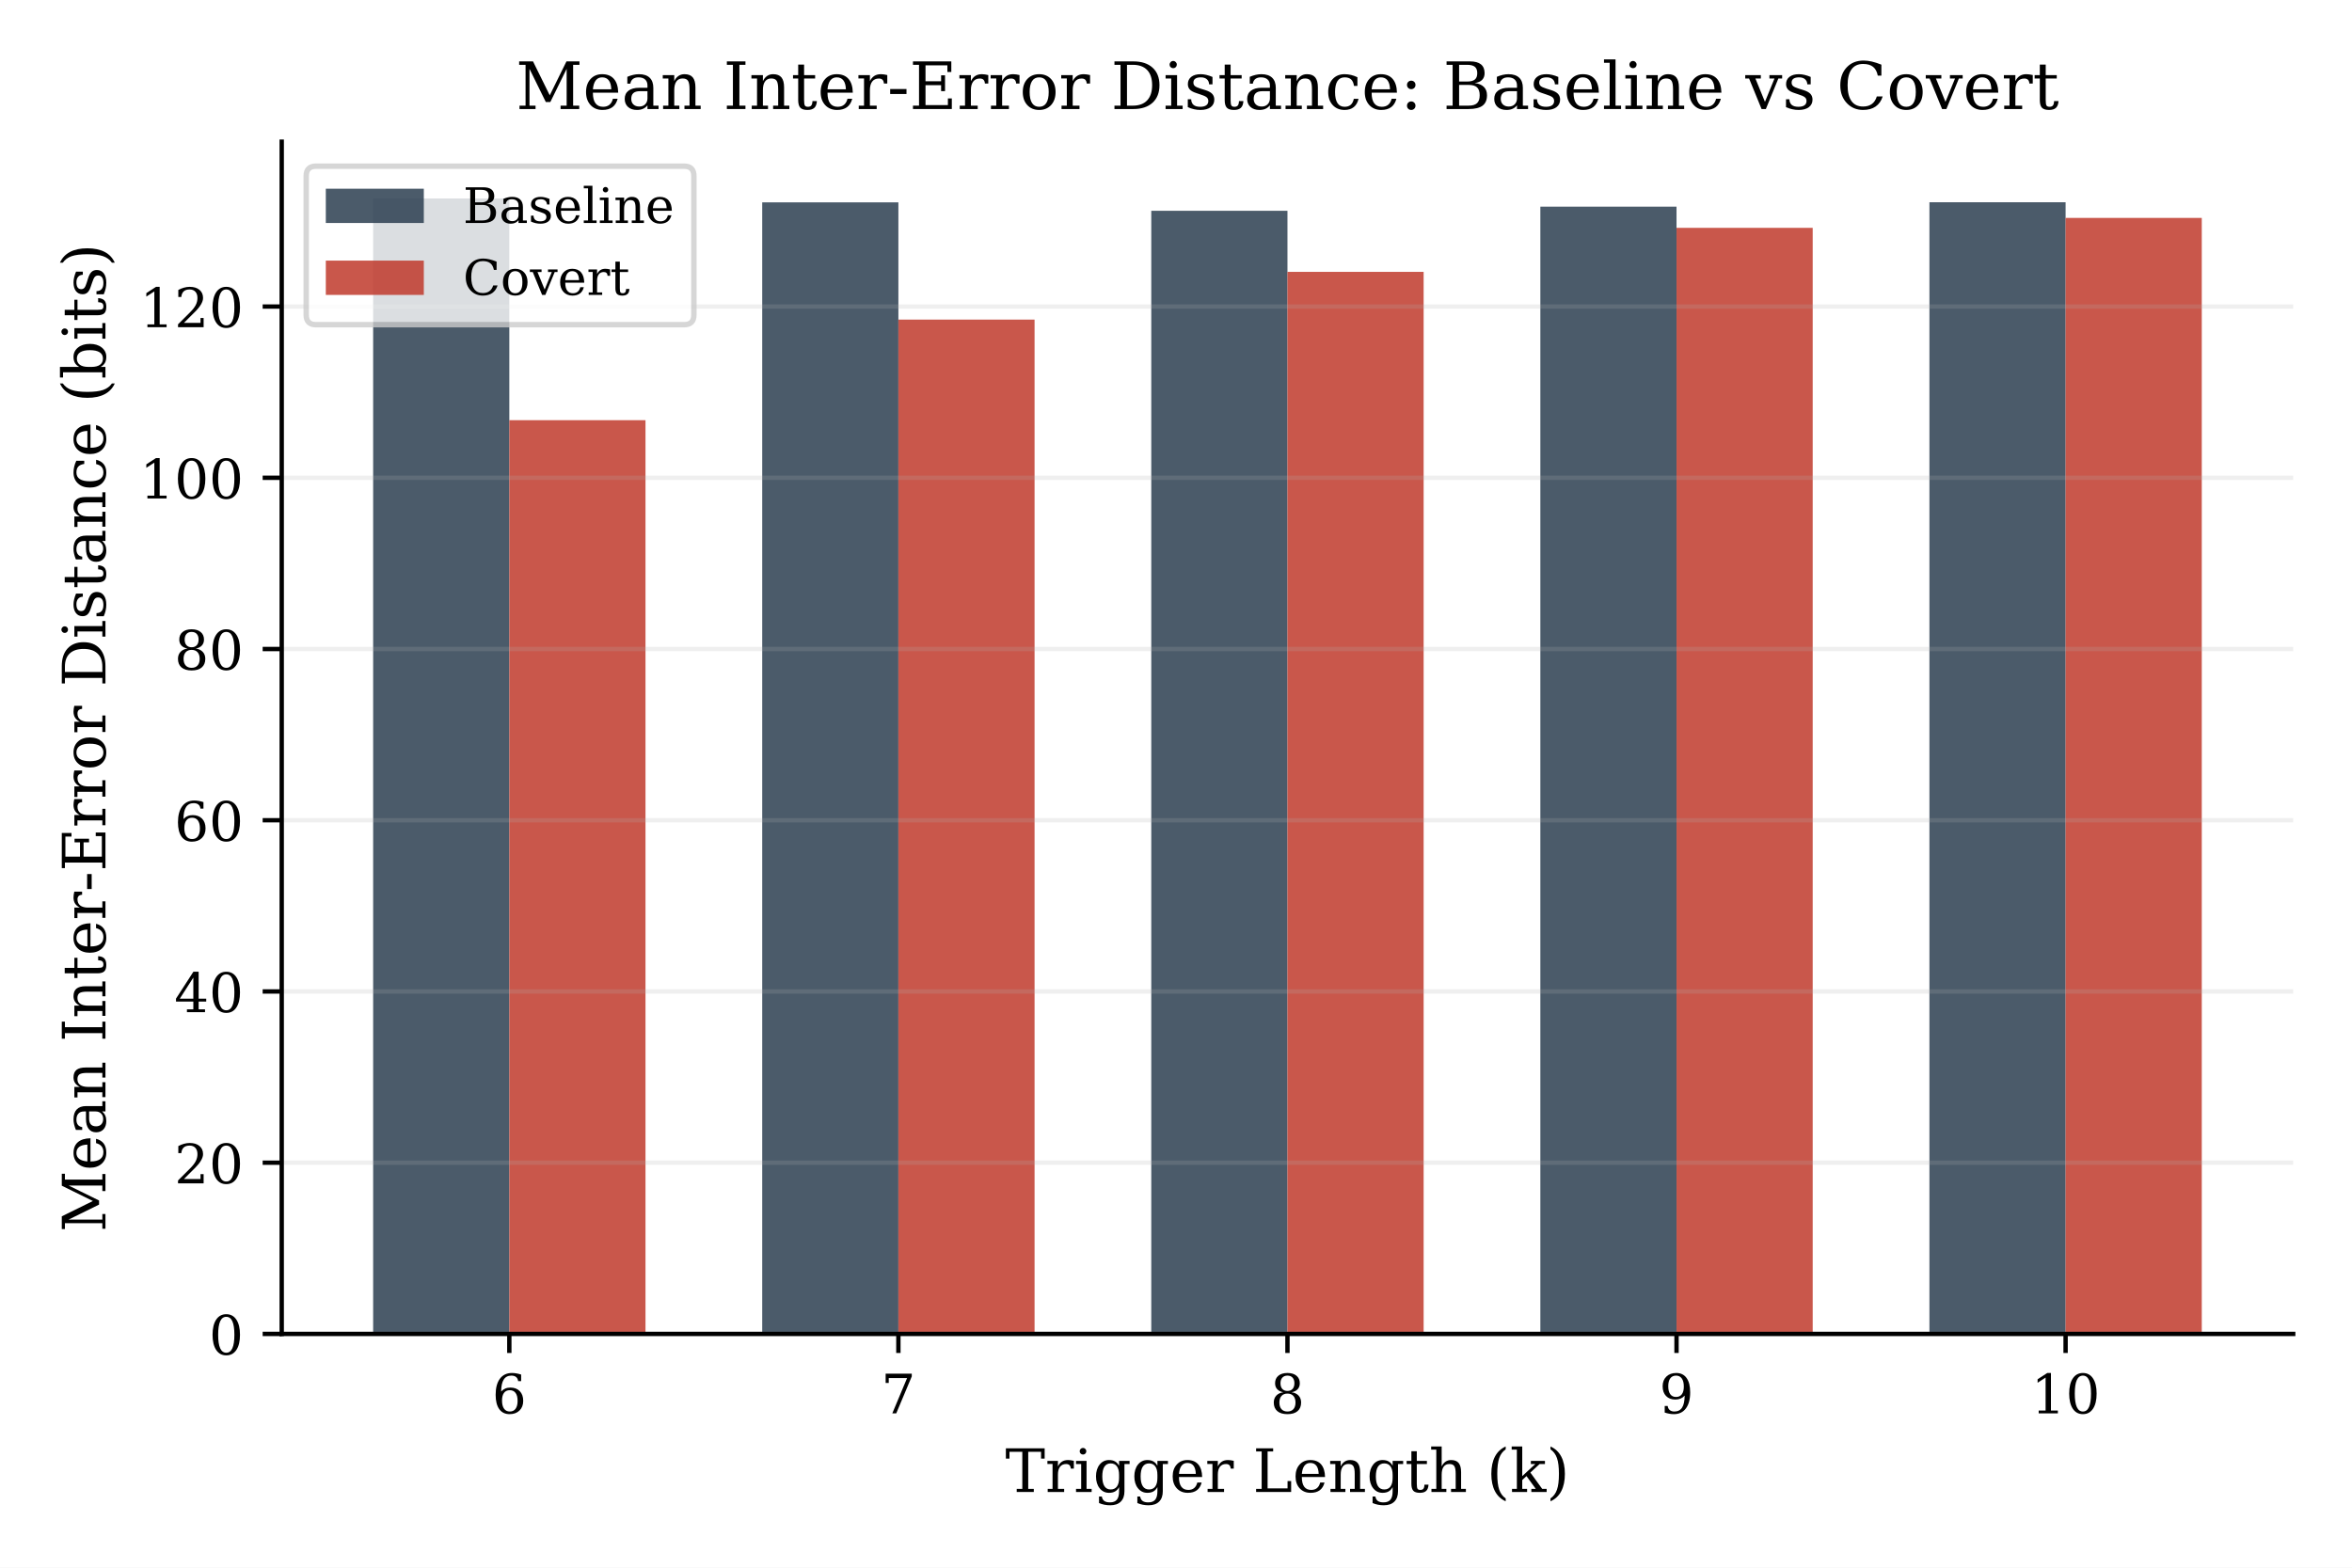
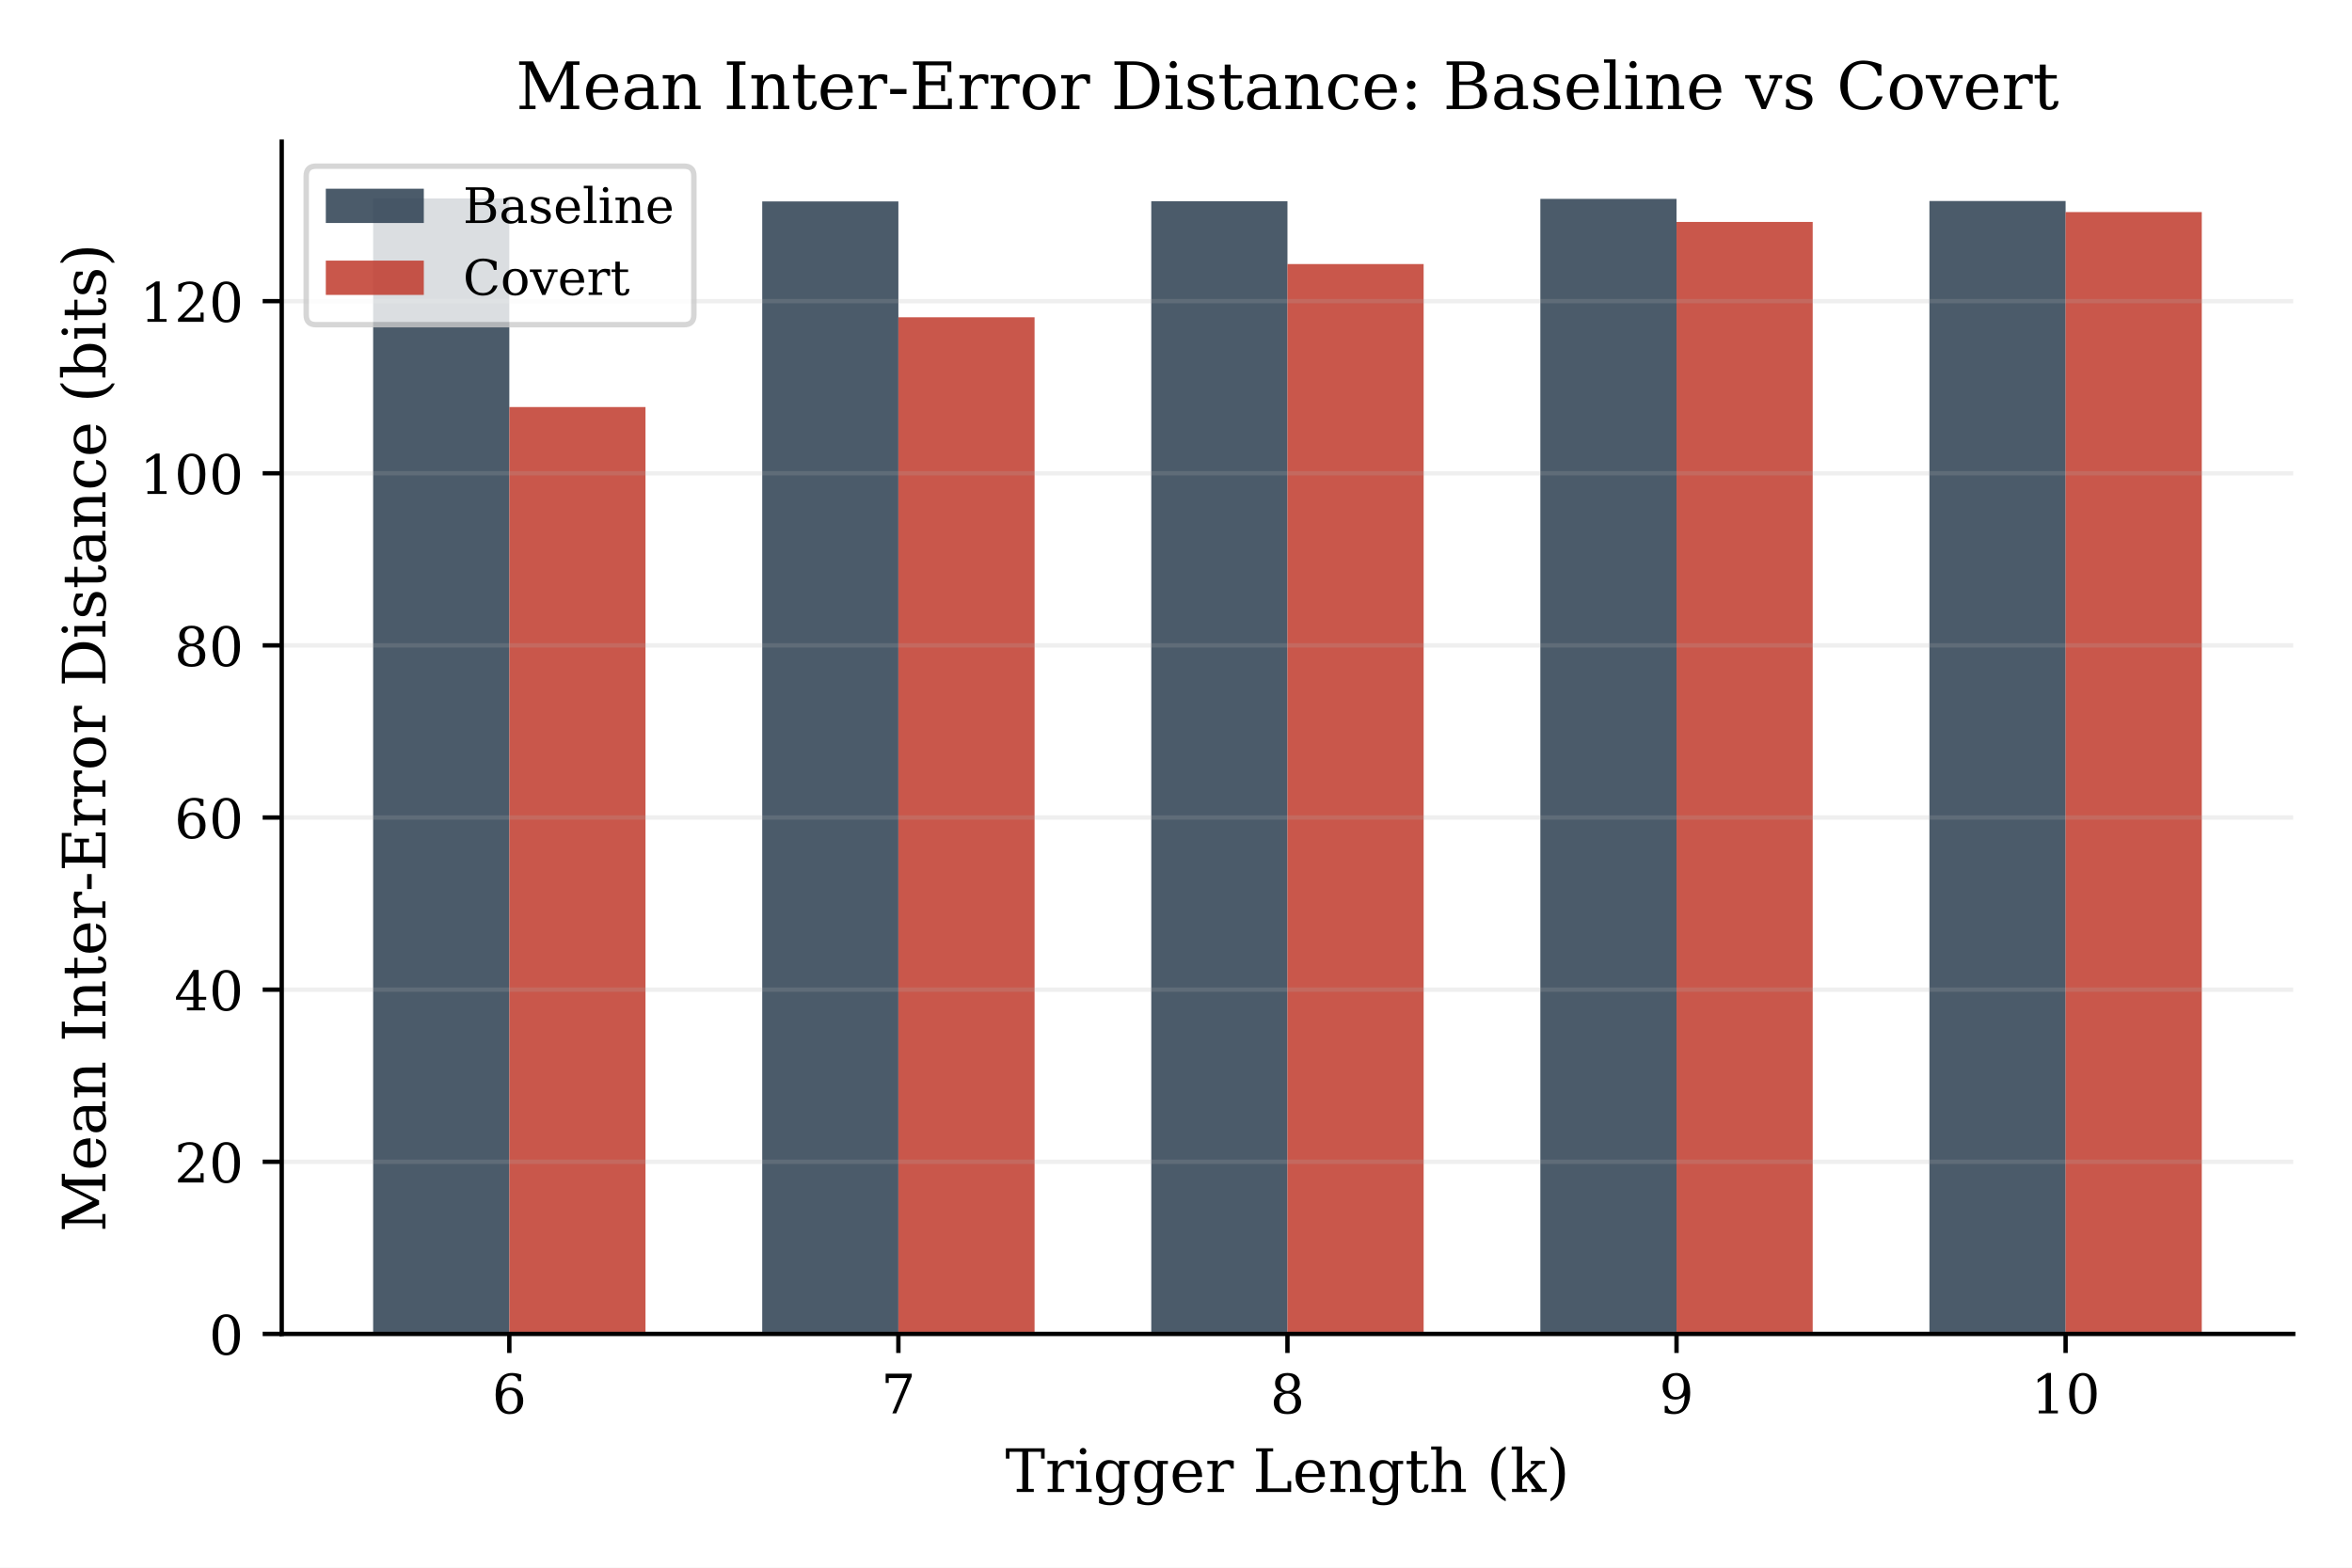
<svg xmlns="http://www.w3.org/2000/svg" xmlns:xlink="http://www.w3.org/1999/xlink" width="432pt" height="288pt" viewBox="0 0 432 288" version="1.1">
  <defs>
    <style type="text/css">*{stroke-linejoin: round; stroke-linecap: butt}</style>
  </defs>
  <g id="figure_1">
    <g id="patch_1">
      <path d="M 0 288  L 432 288  L 432 0  L 0 0  z " style="fill: #ffffff" />
    </g>
    <g id="axes_1">
      <g id="patch_2">
        <path d="M 51.744 245.054  L 421.2 245.054  L 421.2 26.029  L 51.744 26.029  z " style="fill: #ffffff" />
      </g>
      <g id="patch_3">
-         <path d="M 68.537 245.054  L 93.549 245.054  L 93.549 36.459  L 68.537 36.459  z " clip-path="url(#pf4af6fb57c)" style="fill: #2c3e50; opacity: 0.85" />
+         <path d="M 68.537 245.054  L 93.549 245.054  L 93.549 36.459  L 68.537 36.459  z " clip-path="url(#pf6f2b6a297)" style="fill: #2c3e50; opacity: 0.85" />
      </g>
      <g id="patch_4">
-         <path d="M 139.999 245.054  L 165.01 245.054  L 165.01 37.175  L 139.999 37.175  z " clip-path="url(#pf4af6fb57c)" style="fill: #2c3e50; opacity: 0.85" />
+         <path d="M 139.999 245.054  L 165.01 245.054  L 165.01 37.004  L 139.999 37.004  z " clip-path="url(#pf6f2b6a297)" style="fill: #2c3e50; opacity: 0.85" />
      </g>
      <g id="patch_5">
-         <path d="M 211.46 245.054  L 236.472 245.054  L 236.472 38.724  L 211.46 38.724  z " clip-path="url(#pf4af6fb57c)" style="fill: #2c3e50; opacity: 0.85" />
+         <path d="M 211.46 245.054  L 236.472 245.054  L 236.472 36.965  L 211.46 36.965  z " clip-path="url(#pf6f2b6a297)" style="fill: #2c3e50; opacity: 0.85" />
      </g>
      <g id="patch_6">
-         <path d="M 282.922 245.054  L 307.933 245.054  L 307.933 37.965  L 282.922 37.965  z " clip-path="url(#pf4af6fb57c)" style="fill: #2c3e50; opacity: 0.85" />
+         <path d="M 282.922 245.054  L 307.933 245.054  L 307.933 36.535  L 282.922 36.535  z " clip-path="url(#pf6f2b6a297)" style="fill: #2c3e50; opacity: 0.85" />
      </g>
      <g id="patch_7">
-         <path d="M 354.383 245.054  L 379.395 245.054  L 379.395 37.155  L 354.383 37.155  z " clip-path="url(#pf4af6fb57c)" style="fill: #2c3e50; opacity: 0.85" />
+         <path d="M 354.383 245.054  L 379.395 245.054  L 379.395 36.929  L 354.383 36.929  z " clip-path="url(#pf6f2b6a297)" style="fill: #2c3e50; opacity: 0.85" />
      </g>
      <g id="patch_8">
-         <path d="M 93.549 245.054  L 118.56 245.054  L 118.56 77.192  L 93.549 77.192  z " clip-path="url(#pf4af6fb57c)" style="fill: #c0392b; opacity: 0.85" />
+         <path d="M 93.549 245.054  L 118.56 245.054  L 118.56 74.778  L 93.549 74.778  z " clip-path="url(#pf6f2b6a297)" style="fill: #c0392b; opacity: 0.85" />
      </g>
      <g id="patch_9">
-         <path d="M 165.01 245.054  L 190.022 245.054  L 190.022 58.712  L 165.01 58.712  z " clip-path="url(#pf4af6fb57c)" style="fill: #c0392b; opacity: 0.85" />
+         <path d="M 165.01 245.054  L 190.022 245.054  L 190.022 58.288  L 165.01 58.288  z " clip-path="url(#pf6f2b6a297)" style="fill: #c0392b; opacity: 0.85" />
      </g>
      <g id="patch_10">
-         <path d="M 236.472 245.054  L 261.483 245.054  L 261.483 49.944  L 236.472 49.944  z " clip-path="url(#pf4af6fb57c)" style="fill: #c0392b; opacity: 0.85" />
+         <path d="M 236.472 245.054  L 261.483 245.054  L 261.483 48.511  L 236.472 48.511  z " clip-path="url(#pf6f2b6a297)" style="fill: #c0392b; opacity: 0.85" />
      </g>
      <g id="patch_11">
-         <path d="M 307.933 245.054  L 332.945 245.054  L 332.945 41.859  L 307.933 41.859  z " clip-path="url(#pf4af6fb57c)" style="fill: #c0392b; opacity: 0.85" />
+         <path d="M 307.933 245.054  L 332.945 245.054  L 332.945 40.772  L 307.933 40.772  z " clip-path="url(#pf6f2b6a297)" style="fill: #c0392b; opacity: 0.85" />
      </g>
      <g id="patch_12">
-         <path d="M 379.395 245.054  L 404.407 245.054  L 404.407 40.032  L 379.395 40.032  z " clip-path="url(#pf4af6fb57c)" style="fill: #c0392b; opacity: 0.85" />
+         <path d="M 379.395 245.054  L 404.407 245.054  L 404.407 38.96  L 379.395 38.96  z " clip-path="url(#pf6f2b6a297)" style="fill: #c0392b; opacity: 0.85" />
      </g>
      <g id="matplotlib.axis_1">
        <g id="xtick_1">
          <g id="line2d_1">
            <defs>
-               <path id="m02ccbdba9b" d="M 0 0  L 0 3.5  " style="stroke: #000000; stroke-width: 0.8" />
+               <path id="m94df178df1" d="M 0 0  L 0 3.5  " style="stroke: #000000; stroke-width: 0.8" />
            </defs>
            <g>
-               <use xlink:href="#m02ccbdba9b" x="93.549" y="245.054" style="stroke: #000000; stroke-width: 0.8" />
+               <use xlink:href="#m94df178df1" x="93.549" y="245.054" style="stroke: #000000; stroke-width: 0.8" />
            </g>
          </g>
          <g id="text_1">
            <g transform="translate(90.36751 259.6522) scale(0.1 -0.1)">
              <defs>
                <path id="DejaVuSerif-36" d="M 2094 219  Q 2534 219 2771 542  Q 3009 866 3009 1472  Q 3009 2078 2771 2401  Q 2534 2725 2094 2725  Q 1647 2725 1412 2412  Q 1178 2100 1178 1509  Q 1178 888 1415 553  Q 1653 219 2094 219  z M 1075 2569  Q 1288 2803 1556 2918  Q 1825 3034 2163 3034  Q 2859 3034 3264 2615  Q 3669 2197 3669 1472  Q 3669 763 3233 336  Q 2797 -91 2069 -91  Q 1278 -91 853 498  Q 428 1088 428 2181  Q 428 3406 931 4078  Q 1434 4750 2350 4750  Q 2597 4750 2869 4703  Q 3141 4656 3425 4563  L 3425 3794  L 3072 3794  Q 3034 4109 2831 4275  Q 2628 4441 2284 4441  Q 1678 4441 1381 3981  Q 1084 3522 1075 2569  z " transform="scale(0.015625)" />
              </defs>
              <use xlink:href="#DejaVuSerif-36" />
            </g>
          </g>
        </g>
        <g id="xtick_2">
          <g id="line2d_2">
            <g>
-               <use xlink:href="#m02ccbdba9b" x="165.01" y="245.054" style="stroke: #000000; stroke-width: 0.8" />
+               <use xlink:href="#m94df178df1" x="165.01" y="245.054" style="stroke: #000000; stroke-width: 0.8" />
            </g>
          </g>
          <g id="text_2">
            <g transform="translate(161.8291 259.6522) scale(0.1 -0.1)">
              <defs>
                <path id="DejaVuSerif-37" d="M 3609 4347  L 1784 0  L 1319 0  L 3059 4153  L 903 4153  L 903 3578  L 538 3578  L 538 4666  L 3609 4666  L 3609 4347  z " transform="scale(0.015625)" />
              </defs>
              <use xlink:href="#DejaVuSerif-37" />
            </g>
          </g>
        </g>
        <g id="xtick_3">
          <g id="line2d_3">
            <g>
-               <use xlink:href="#m02ccbdba9b" x="236.472" y="245.054" style="stroke: #000000; stroke-width: 0.8" />
+               <use xlink:href="#m94df178df1" x="236.472" y="245.054" style="stroke: #000000; stroke-width: 0.8" />
            </g>
          </g>
          <g id="text_3">
            <g transform="translate(233.2906 259.6522) scale(0.1 -0.1)">
              <defs>
                <path id="DejaVuSerif-38" d="M 2981 1275  Q 2981 1775 2732 2051  Q 2484 2328 2034 2328  Q 1584 2328 1336 2051  Q 1088 1775 1088 1275  Q 1088 772 1336 495  Q 1584 219 2034 219  Q 2484 219 2732 495  Q 2981 772 2981 1275  z M 2853 3541  Q 2853 3966 2637 4203  Q 2422 4441 2034 4441  Q 1650 4441 1433 4203  Q 1216 3966 1216 3541  Q 1216 3113 1433 2875  Q 1650 2638 2034 2638  Q 2422 2638 2637 2875  Q 2853 3113 2853 3541  z M 2516 2484  Q 3047 2413 3344 2092  Q 3641 1772 3641 1275  Q 3641 619 3225 264  Q 2809 -91 2034 -91  Q 1263 -91 845 264  Q 428 619 428 1275  Q 428 1772 725 2092  Q 1022 2413 1556 2484  Q 1084 2569 832 2842  Q 581 3116 581 3541  Q 581 4103 968 4426  Q 1356 4750 2034 4750  Q 2713 4750 3100 4426  Q 3488 4103 3488 3541  Q 3488 3116 3236 2842  Q 2984 2569 2516 2484  z " transform="scale(0.015625)" />
              </defs>
              <use xlink:href="#DejaVuSerif-38" />
            </g>
          </g>
        </g>
        <g id="xtick_4">
          <g id="line2d_4">
            <g>
-               <use xlink:href="#m02ccbdba9b" x="307.933" y="245.054" style="stroke: #000000; stroke-width: 0.8" />
+               <use xlink:href="#m94df178df1" x="307.933" y="245.054" style="stroke: #000000; stroke-width: 0.8" />
            </g>
          </g>
          <g id="text_4">
            <g transform="translate(304.7522 259.6522) scale(0.1 -0.1)">
              <defs>
                <path id="DejaVuSerif-39" d="M 2994 2091  Q 2784 1856 2512 1740  Q 2241 1625 1900 1625  Q 1206 1625 804 2044  Q 403 2463 403 3188  Q 403 3897 839 4323  Q 1275 4750 2003 4750  Q 2794 4750 3217 4161  Q 3641 3572 3641 2478  Q 3641 1253 3137 581  Q 2634 -91 1722 -91  Q 1475 -91 1203 -44  Q 931 3 647 97  L 647 872  L 997 872  Q 1038 556 1241 387  Q 1444 219 1784 219  Q 2391 219 2687 676  Q 2984 1134 2994 2091  z M 1978 4441  Q 1534 4441 1298 4117  Q 1063 3794 1063 3188  Q 1063 2581 1298 2256  Q 1534 1931 1978 1931  Q 2422 1931 2658 2245  Q 2894 2559 2894 3150  Q 2894 3772 2656 4106  Q 2419 4441 1978 4441  z " transform="scale(0.015625)" />
              </defs>
              <use xlink:href="#DejaVuSerif-39" />
            </g>
          </g>
        </g>
        <g id="xtick_5">
          <g id="line2d_5">
            <g>
-               <use xlink:href="#m02ccbdba9b" x="379.395" y="245.054" style="stroke: #000000; stroke-width: 0.8" />
+               <use xlink:href="#m94df178df1" x="379.395" y="245.054" style="stroke: #000000; stroke-width: 0.8" />
            </g>
          </g>
          <g id="text_5">
            <g transform="translate(373.0325 259.6522) scale(0.1 -0.1)">
              <defs>
                <path id="DejaVuSerif-31" d="M 909 0  L 909 331  L 1722 331  L 1722 4213  L 781 3603  L 781 4013  L 1919 4750  L 2350 4750  L 2350 331  L 3163 331  L 3163 0  L 909 0  z " transform="scale(0.015625)" />
                <path id="DejaVuSerif-30" d="M 2034 219  Q 2513 219 2750 744  Q 2988 1269 2988 2328  Q 2988 3391 2750 3916  Q 2513 4441 2034 4441  Q 1556 4441 1318 3916  Q 1081 3391 1081 2328  Q 1081 1269 1318 744  Q 1556 219 2034 219  z M 2034 -91  Q 1275 -91 848 546  Q 422 1184 422 2328  Q 422 3475 848 4112  Q 1275 4750 2034 4750  Q 2797 4750 3222 4112  Q 3647 3475 3647 2328  Q 3647 1184 3222 546  Q 2797 -91 2034 -91  z " transform="scale(0.015625)" />
              </defs>
              <use xlink:href="#DejaVuSerif-31" />
              <use xlink:href="#DejaVuSerif-30" transform="translate(63.62305 0)" />
            </g>
          </g>
        </g>
        <g id="text_6">
          <g transform="translate(184.6455 274.0902) scale(0.11 -0.11)">
            <defs>
              <path id="DejaVuSerif-54" d="M 1222 0  L 1222 331  L 1819 331  L 1819 4294  L 447 4294  L 447 3566  L 63 3566  L 63 4666  L 4206 4666  L 4206 3566  L 3822 3566  L 3822 4294  L 2450 4294  L 2450 331  L 3047 331  L 3047 0  L 1222 0  z " transform="scale(0.015625)" />
              <path id="DejaVuSerif-72" d="M 3059 3328  L 3059 2497  L 2728 2497  Q 2713 2744 2591 2866  Q 2469 2988 2234 2988  Q 1809 2988 1582 2694  Q 1356 2400 1356 1850  L 1356 331  L 2022 331  L 2022 0  L 263 0  L 263 331  L 781 331  L 781 2994  L 231 2994  L 231 3322  L 1356 3322  L 1356 2731  Q 1525 3078 1790 3245  Q 2056 3413 2438 3413  Q 2578 3413 2733 3391  Q 2888 3369 3059 3328  z " transform="scale(0.015625)" />
              <path id="DejaVuSerif-69" d="M 622 4353  Q 622 4497 726 4603  Q 831 4709 978 4709  Q 1122 4709 1226 4603  Q 1331 4497 1331 4353  Q 1331 4206 1228 4103  Q 1125 4000 978 4000  Q 831 4000 726 4103  Q 622 4206 622 4353  z M 1356 331  L 1900 331  L 1900 0  L 231 0  L 231 331  L 781 331  L 781 2988  L 231 2988  L 231 3322  L 1356 3322  L 1356 331  z " transform="scale(0.015625)" />
              <path id="DejaVuSerif-67" d="M 3359 2988  L 3359 72  Q 3359 -644 2965 -1033  Q 2572 -1422 1844 -1422  Q 1516 -1422 1216 -1362  Q 916 -1303 641 -1184  L 641 -488  L 941 -488  Q 997 -813 1206 -963  Q 1416 -1113 1806 -1113  Q 2313 -1113 2548 -827  Q 2784 -541 2784 72  L 2784 519  Q 2616 206 2355 57  Q 2094 -91 1709 -91  Q 1097 -91 708 395  Q 319 881 319 1663  Q 319 2444 706 2928  Q 1094 3413 1709 3413  Q 2094 3413 2355 3264  Q 2616 3116 2784 2803  L 2784 3322  L 3909 3322  L 3909 2988  L 3359 2988  z M 2784 1825  Q 2784 2422 2554 2737  Q 2325 3053 1888 3053  Q 1444 3053 1217 2703  Q 991 2353 991 1663  Q 991 975 1217 622  Q 1444 269 1888 269  Q 2325 269 2554 583  Q 2784 897 2784 1497  L 2784 1825  z " transform="scale(0.015625)" />
              <path id="DejaVuSerif-65" d="M 3469 1600  L 991 1600  L 991 1575  Q 991 903 1244 561  Q 1497 219 1991 219  Q 2369 219 2611 417  Q 2853 616 2950 1006  L 3413 1006  Q 3275 459 2904 184  Q 2534 -91 1931 -91  Q 1203 -91 761 389  Q 319 869 319 1663  Q 319 2450 753 2931  Q 1188 3413 1894 3413  Q 2647 3413 3050 2948  Q 3453 2484 3469 1600  z M 2791 1931  Q 2772 2513 2545 2808  Q 2319 3103 1894 3103  Q 1497 3103 1269 2806  Q 1041 2509 991 1931  L 2791 1931  z " transform="scale(0.015625)" />
              <path id="DejaVuSerif-20" transform="scale(0.015625)" />
              <path id="DejaVuSerif-4c" d="M 353 0  L 353 331  L 947 331  L 947 4331  L 353 4331  L 353 4666  L 2175 4666  L 2175 4331  L 1581 4331  L 1581 384  L 3713 384  L 3713 1166  L 4097 1166  L 4097 0  L 353 0  z " transform="scale(0.015625)" />
              <path id="DejaVuSerif-6e" d="M 263 0  L 263 331  L 781 331  L 781 2988  L 231 2988  L 231 3322  L 1356 3322  L 1356 2731  Q 1516 3069 1770 3241  Q 2025 3413 2363 3413  Q 2913 3413 3172 3097  Q 3431 2781 3431 2113  L 3431 331  L 3944 331  L 3944 0  L 2356 0  L 2356 331  L 2853 331  L 2853 1931  Q 2853 2541 2703 2767  Q 2553 2994 2175 2994  Q 1775 2994 1565 2701  Q 1356 2409 1356 1850  L 1356 331  L 1856 331  L 1856 0  L 263 0  z " transform="scale(0.015625)" />
              <path id="DejaVuSerif-74" d="M 691 2988  L 184 2988  L 184 3322  L 691 3322  L 691 4353  L 1269 4353  L 1269 3322  L 2350 3322  L 2350 2988  L 1269 2988  L 1269 878  Q 1269 456 1350 337  Q 1431 219 1650 219  Q 1875 219 1978 351  Q 2081 484 2088 781  L 2522 781  Q 2497 328 2275 118  Q 2053 -91 1600 -91  Q 1103 -91 897 129  Q 691 350 691 878  L 691 2988  z " transform="scale(0.015625)" />
              <path id="DejaVuSerif-68" d="M 263 0  L 263 331  L 781 331  L 781 4531  L 231 4531  L 231 4863  L 1356 4863  L 1356 2731  Q 1516 3069 1770 3241  Q 2025 3413 2363 3413  Q 2913 3413 3172 3097  Q 3431 2781 3431 2113  L 3431 331  L 3944 331  L 3944 0  L 2356 0  L 2356 331  L 2853 331  L 2853 1931  Q 2853 2541 2704 2764  Q 2556 2988 2175 2988  Q 1775 2988 1565 2697  Q 1356 2406 1356 1850  L 1356 331  L 1856 331  L 1856 0  L 263 0  z " transform="scale(0.015625)" />
              <path id="DejaVuSerif-28" d="M 2041 -997  Q 1281 -656 893 83  Q 506 822 506 1931  Q 506 3044 893 3783  Q 1281 4522 2041 4863  L 2041 4556  Q 1559 4225 1350 3623  Q 1141 3022 1141 1931  Q 1141 844 1350 242  Q 1559 -359 2041 -691  L 2041 -997  z " transform="scale(0.015625)" />
              <path id="DejaVuSerif-6b" d="M 1831 0  L 219 0  L 219 331  L 738 331  L 738 4531  L 184 4531  L 184 4863  L 1313 4863  L 1313 1697  L 2713 2988  L 2234 2988  L 2234 3322  L 3738 3322  L 3738 2988  L 3169 2988  L 2181 2075  L 3444 331  L 3922 331  L 3922 0  L 2284 0  L 2284 331  L 2759 331  L 1766 1697  L 1313 1275  L 1313 331  L 1831 331  L 1831 0  z " transform="scale(0.015625)" />
              <path id="DejaVuSerif-29" d="M 453 -997  L 453 -691  Q 934 -359 1145 242  Q 1356 844 1356 1931  Q 1356 3022 1145 3623  Q 934 4225 453 4556  L 453 4863  Q 1216 4522 1603 3783  Q 1991 3044 1991 1931  Q 1991 822 1603 83  Q 1216 -656 453 -997  z " transform="scale(0.015625)" />
            </defs>
            <use xlink:href="#DejaVuSerif-54" />
            <use xlink:href="#DejaVuSerif-72" transform="translate(66.69922 0)" />
            <use xlink:href="#DejaVuSerif-69" transform="translate(114.502 0)" />
            <use xlink:href="#DejaVuSerif-67" transform="translate(146.4844 0)" />
            <use xlink:href="#DejaVuSerif-67" transform="translate(210.498 0)" />
            <use xlink:href="#DejaVuSerif-65" transform="translate(274.5117 0)" />
            <use xlink:href="#DejaVuSerif-72" transform="translate(333.6914 0)" />
            <use xlink:href="#DejaVuSerif-20" transform="translate(381.4941 0)" />
            <use xlink:href="#DejaVuSerif-4c" transform="translate(413.2812 0)" />
            <use xlink:href="#DejaVuSerif-65" transform="translate(479.6875 0)" />
            <use xlink:href="#DejaVuSerif-6e" transform="translate(538.8672 0)" />
            <use xlink:href="#DejaVuSerif-67" transform="translate(603.2715 0)" />
            <use xlink:href="#DejaVuSerif-74" transform="translate(667.2852 0)" />
            <use xlink:href="#DejaVuSerif-68" transform="translate(707.4707 0)" />
            <use xlink:href="#DejaVuSerif-20" transform="translate(771.875 0)" />
            <use xlink:href="#DejaVuSerif-28" transform="translate(803.6621 0)" />
            <use xlink:href="#DejaVuSerif-6b" transform="translate(842.6758 0)" />
            <use xlink:href="#DejaVuSerif-29" transform="translate(903.2715 0)" />
          </g>
        </g>
      </g>
      <g id="matplotlib.axis_2">
        <g id="ytick_1">
          <g id="line2d_6">
-             <path d="M 51.744 245.054  L 421.2 245.054  " clip-path="url(#pf4af6fb57c)" style="fill: none; stroke: #b0b0b0; stroke-opacity: 0.2; stroke-width: 0.8; stroke-linecap: square" />
+             <path d="M 51.744 245.054  L 421.2 245.054  " clip-path="url(#pf6f2b6a297)" style="fill: none; stroke: #b0b0b0; stroke-opacity: 0.2; stroke-width: 0.8; stroke-linecap: square" />
          </g>
          <g id="line2d_7">
            <defs>
-               <path id="m769ef7b3d2" d="M 0 0  L -3.5 0  " style="stroke: #000000; stroke-width: 0.8" />
+               <path id="ma600c6d84b" d="M 0 0  L -3.5 0  " style="stroke: #000000; stroke-width: 0.8" />
            </defs>
            <g>
-               <use xlink:href="#m769ef7b3d2" x="51.744" y="245.054" style="stroke: #000000; stroke-width: 0.8" />
+               <use xlink:href="#ma600c6d84b" x="51.744" y="245.054" style="stroke: #000000; stroke-width: 0.8" />
            </g>
          </g>
          <g id="text_7">
            <g transform="translate(38.38125 248.853) scale(0.1 -0.1)">
              <use xlink:href="#DejaVuSerif-30" />
            </g>
          </g>
        </g>
        <g id="ytick_2">
          <g id="line2d_8">
-             <path d="M 51.744 213.597  L 421.2 213.597  " clip-path="url(#pf4af6fb57c)" style="fill: none; stroke: #b0b0b0; stroke-opacity: 0.2; stroke-width: 0.8; stroke-linecap: square" />
+             <path d="M 51.744 213.432  L 421.2 213.432  " clip-path="url(#pf6f2b6a297)" style="fill: none; stroke: #b0b0b0; stroke-opacity: 0.2; stroke-width: 0.8; stroke-linecap: square" />
          </g>
          <g id="line2d_9">
            <g>
-               <use xlink:href="#m769ef7b3d2" x="51.744" y="213.597" style="stroke: #000000; stroke-width: 0.8" />
+               <use xlink:href="#ma600c6d84b" x="51.744" y="213.432" style="stroke: #000000; stroke-width: 0.8" />
            </g>
          </g>
          <g id="text_8">
-             <g transform="translate(32.01875 217.3967) scale(0.1 -0.1)">
+             <g transform="translate(32.01875 217.2311) scale(0.1 -0.1)">
              <defs>
                <path id="DejaVuSerif-32" d="M 819 3553  L 469 3553  L 469 4384  Q 803 4563 1142 4656  Q 1481 4750 1806 4750  Q 2534 4750 2956 4397  Q 3378 4044 3378 3438  Q 3378 2753 2422 1800  Q 2347 1728 2309 1691  L 1131 513  L 3078 513  L 3078 1088  L 3444 1088  L 3444 0  L 434 0  L 434 341  L 1850 1753  Q 2319 2222 2519 2614  Q 2719 3006 2719 3438  Q 2719 3909 2473 4175  Q 2228 4441 1797 4441  Q 1350 4441 1106 4219  Q 863 3997 819 3553  z " transform="scale(0.015625)" />
              </defs>
              <use xlink:href="#DejaVuSerif-32" />
              <use xlink:href="#DejaVuSerif-30" transform="translate(63.62305 0)" />
            </g>
          </g>
        </g>
        <g id="ytick_3">
          <g id="line2d_10">
-             <path d="M 51.744 182.141  L 421.2 182.141  " clip-path="url(#pf4af6fb57c)" style="fill: none; stroke: #b0b0b0; stroke-opacity: 0.2; stroke-width: 0.8; stroke-linecap: square" />
+             <path d="M 51.744 181.81  L 421.2 181.81  " clip-path="url(#pf6f2b6a297)" style="fill: none; stroke: #b0b0b0; stroke-opacity: 0.2; stroke-width: 0.8; stroke-linecap: square" />
          </g>
          <g id="line2d_11">
            <g>
-               <use xlink:href="#m769ef7b3d2" x="51.744" y="182.141" style="stroke: #000000; stroke-width: 0.8" />
+               <use xlink:href="#ma600c6d84b" x="51.744" y="181.81" style="stroke: #000000; stroke-width: 0.8" />
            </g>
          </g>
          <g id="text_9">
-             <g transform="translate(32.01875 185.9404) scale(0.1 -0.1)">
+             <g transform="translate(32.01875 185.6093) scale(0.1 -0.1)">
              <defs>
                <path id="DejaVuSerif-34" d="M 2234 1581  L 2234 4063  L 641 1581  L 2234 1581  z M 3609 0  L 1484 0  L 1484 331  L 2234 331  L 2234 1247  L 197 1247  L 197 1588  L 2241 4750  L 2859 4750  L 2859 1581  L 3750 1581  L 3750 1247  L 2859 1247  L 2859 331  L 3609 331  L 3609 0  z " transform="scale(0.015625)" />
              </defs>
              <use xlink:href="#DejaVuSerif-34" />
              <use xlink:href="#DejaVuSerif-30" transform="translate(63.62305 0)" />
            </g>
          </g>
        </g>
        <g id="ytick_4">
          <g id="line2d_12">
-             <path d="M 51.744 150.685  L 421.2 150.685  " clip-path="url(#pf4af6fb57c)" style="fill: none; stroke: #b0b0b0; stroke-opacity: 0.2; stroke-width: 0.8; stroke-linecap: square" />
+             <path d="M 51.744 150.188  L 421.2 150.188  " clip-path="url(#pf6f2b6a297)" style="fill: none; stroke: #b0b0b0; stroke-opacity: 0.2; stroke-width: 0.8; stroke-linecap: square" />
          </g>
          <g id="line2d_13">
            <g>
-               <use xlink:href="#m769ef7b3d2" x="51.744" y="150.685" style="stroke: #000000; stroke-width: 0.8" />
+               <use xlink:href="#ma600c6d84b" x="51.744" y="150.188" style="stroke: #000000; stroke-width: 0.8" />
            </g>
          </g>
          <g id="text_10">
-             <g transform="translate(32.01875 154.4841) scale(0.1 -0.1)">
+             <g transform="translate(32.01875 153.9874) scale(0.1 -0.1)">
              <use xlink:href="#DejaVuSerif-36" />
              <use xlink:href="#DejaVuSerif-30" transform="translate(63.62305 0)" />
            </g>
          </g>
        </g>
        <g id="ytick_5">
          <g id="line2d_14">
-             <path d="M 51.744 119.229  L 421.2 119.229  " clip-path="url(#pf4af6fb57c)" style="fill: none; stroke: #b0b0b0; stroke-opacity: 0.2; stroke-width: 0.8; stroke-linecap: square" />
+             <path d="M 51.744 118.566  L 421.2 118.566  " clip-path="url(#pf6f2b6a297)" style="fill: none; stroke: #b0b0b0; stroke-opacity: 0.2; stroke-width: 0.8; stroke-linecap: square" />
          </g>
          <g id="line2d_15">
            <g>
-               <use xlink:href="#m769ef7b3d2" x="51.744" y="119.229" style="stroke: #000000; stroke-width: 0.8" />
+               <use xlink:href="#ma600c6d84b" x="51.744" y="118.566" style="stroke: #000000; stroke-width: 0.8" />
            </g>
          </g>
          <g id="text_11">
-             <g transform="translate(32.01875 123.0278) scale(0.1 -0.1)">
+             <g transform="translate(32.01875 122.3656) scale(0.1 -0.1)">
              <use xlink:href="#DejaVuSerif-38" />
              <use xlink:href="#DejaVuSerif-30" transform="translate(63.62305 0)" />
            </g>
          </g>
        </g>
        <g id="ytick_6">
          <g id="line2d_16">
-             <path d="M 51.744 87.772  L 421.2 87.772  " clip-path="url(#pf4af6fb57c)" style="fill: none; stroke: #b0b0b0; stroke-opacity: 0.2; stroke-width: 0.8; stroke-linecap: square" />
+             <path d="M 51.744 86.945  L 421.2 86.945  " clip-path="url(#pf6f2b6a297)" style="fill: none; stroke: #b0b0b0; stroke-opacity: 0.2; stroke-width: 0.8; stroke-linecap: square" />
          </g>
          <g id="line2d_17">
            <g>
-               <use xlink:href="#m769ef7b3d2" x="51.744" y="87.772" style="stroke: #000000; stroke-width: 0.8" />
+               <use xlink:href="#ma600c6d84b" x="51.744" y="86.945" style="stroke: #000000; stroke-width: 0.8" />
            </g>
          </g>
          <g id="text_12">
-             <g transform="translate(25.65625 91.57154) scale(0.1 -0.1)">
+             <g transform="translate(25.65625 90.74377) scale(0.1 -0.1)">
              <use xlink:href="#DejaVuSerif-31" />
              <use xlink:href="#DejaVuSerif-30" transform="translate(63.62305 0)" />
              <use xlink:href="#DejaVuSerif-30" transform="translate(127.2461 0)" />
            </g>
          </g>
        </g>
        <g id="ytick_7">
          <g id="line2d_18">
-             <path d="M 51.744 56.316  L 421.2 56.316  " clip-path="url(#pf4af6fb57c)" style="fill: none; stroke: #b0b0b0; stroke-opacity: 0.2; stroke-width: 0.8; stroke-linecap: square" />
+             <path d="M 51.744 55.323  L 421.2 55.323  " clip-path="url(#pf6f2b6a297)" style="fill: none; stroke: #b0b0b0; stroke-opacity: 0.2; stroke-width: 0.8; stroke-linecap: square" />
          </g>
          <g id="line2d_19">
            <g>
-               <use xlink:href="#m769ef7b3d2" x="51.744" y="56.316" style="stroke: #000000; stroke-width: 0.8" />
+               <use xlink:href="#ma600c6d84b" x="51.744" y="55.323" style="stroke: #000000; stroke-width: 0.8" />
            </g>
          </g>
          <g id="text_13">
-             <g transform="translate(25.65625 60.11525) scale(0.1 -0.1)">
+             <g transform="translate(25.65625 59.12193) scale(0.1 -0.1)">
              <use xlink:href="#DejaVuSerif-31" />
              <use xlink:href="#DejaVuSerif-32" transform="translate(63.62305 0)" />
              <use xlink:href="#DejaVuSerif-30" transform="translate(127.2461 0)" />
            </g>
          </g>
        </g>
        <g id="text_14">
          <g transform="translate(19.36859 226.3368) rotate(-90) scale(0.11 -0.11)">
            <defs>
              <path id="DejaVuSerif-4d" d="M 353 0  L 353 331  L 947 331  L 947 4331  L 319 4331  L 319 4666  L 1678 4666  L 3316 1344  L 4953 4666  L 6228 4666  L 6228 4331  L 5606 4331  L 5606 331  L 6203 331  L 6203 0  L 4378 0  L 4378 331  L 4972 331  L 4972 3938  L 3372 684  L 2931 684  L 1331 3938  L 1331 331  L 1925 331  L 1925 0  L 353 0  z " transform="scale(0.015625)" />
              <path id="DejaVuSerif-61" d="M 2547 1044  L 2547 1747  L 1806 1747  Q 1378 1747 1168 1562  Q 959 1378 959 997  Q 959 650 1171 447  Q 1384 244 1747 244  Q 2106 244 2326 466  Q 2547 688 2547 1044  z M 3122 2075  L 3122 331  L 3634 331  L 3634 0  L 2547 0  L 2547 359  Q 2356 128 2106 18  Q 1856 -91 1522 -91  Q 969 -91 644 203  Q 319 497 319 997  Q 319 1513 691 1797  Q 1063 2081 1741 2081  L 2547 2081  L 2547 2309  Q 2547 2688 2317 2895  Q 2088 3103 1672 3103  Q 1328 3103 1125 2947  Q 922 2791 872 2484  L 575 2484  L 575 3156  Q 875 3284 1158 3348  Q 1441 3413 1709 3413  Q 2400 3413 2761 3070  Q 3122 2728 3122 2075  z " transform="scale(0.015625)" />
              <path id="DejaVuSerif-49" d="M 1581 331  L 2175 331  L 2175 0  L 353 0  L 353 331  L 947 331  L 947 4331  L 353 4331  L 353 4666  L 2175 4666  L 2175 4331  L 1581 4331  L 1581 331  z " transform="scale(0.015625)" />
              <path id="DejaVuSerif-2d" d="M 281 1959  L 1881 1959  L 1881 1472  L 281 1472  L 281 1959  z " transform="scale(0.015625)" />
              <path id="DejaVuSerif-45" d="M 353 0  L 353 331  L 947 331  L 947 4331  L 353 4331  L 353 4666  L 4109 4666  L 4109 3628  L 3725 3628  L 3725 4281  L 1581 4281  L 1581 2719  L 3109 2719  L 3109 3303  L 3494 3303  L 3494 1753  L 3109 1753  L 3109 2338  L 1581 2338  L 1581 384  L 3775 384  L 3775 1038  L 4159 1038  L 4159 0  L 353 0  z " transform="scale(0.015625)" />
              <path id="DejaVuSerif-6f" d="M 1925 219  Q 2388 219 2623 584  Q 2859 950 2859 1663  Q 2859 2375 2623 2739  Q 2388 3103 1925 3103  Q 1463 3103 1227 2739  Q 991 2375 991 1663  Q 991 950 1228 584  Q 1466 219 1925 219  z M 1925 -91  Q 1200 -91 759 389  Q 319 869 319 1663  Q 319 2456 758 2934  Q 1197 3413 1925 3413  Q 2653 3413 3092 2934  Q 3531 2456 3531 1663  Q 3531 869 3092 389  Q 2653 -91 1925 -91  z " transform="scale(0.015625)" />
              <path id="DejaVuSerif-44" d="M 1581 331  L 2163 331  Q 3072 331 3558 850  Q 4044 1369 4044 2338  Q 4044 3306 3559 3818  Q 3075 4331 2163 4331  L 1581 4331  L 1581 331  z M 353 0  L 353 331  L 947 331  L 947 4331  L 353 4331  L 353 4666  L 2209 4666  Q 3416 4666 4089 4050  Q 4763 3434 4763 2338  Q 4763 1238 4088 619  Q 3413 0 2209 0  L 353 0  z " transform="scale(0.015625)" />
              <path id="DejaVuSerif-73" d="M 359 184  L 359 959  L 691 959  Q 703 588 923 403  Q 1144 219 1575 219  Q 1963 219 2166 364  Q 2369 509 2369 788  Q 2369 1006 2220 1140  Q 2072 1275 1594 1428  L 1178 1569  Q 750 1706 558 1912  Q 366 2119 366 2438  Q 366 2894 700 3153  Q 1034 3413 1625 3413  Q 1888 3413 2178 3344  Q 2469 3275 2778 3144  L 2778 2419  L 2447 2419  Q 2434 2741 2221 2922  Q 2009 3103 1644 3103  Q 1281 3103 1095 2975  Q 909 2847 909 2591  Q 909 2381 1050 2254  Q 1191 2128 1613 1997  L 2069 1856  Q 2541 1709 2748 1489  Q 2956 1269 2956 922  Q 2956 450 2595 179  Q 2234 -91 1600 -91  Q 1278 -91 972 -22  Q 666 47 359 184  z " transform="scale(0.015625)" />
              <path id="DejaVuSerif-63" d="M 3291 997  Q 3169 466 2822 187  Q 2475 -91 1925 -91  Q 1200 -91 759 389  Q 319 869 319 1663  Q 319 2459 759 2936  Q 1200 3413 1925 3413  Q 2241 3413 2553 3339  Q 2866 3266 3181 3116  L 3181 2266  L 2847 2266  Q 2781 2703 2561 2903  Q 2341 3103 1931 3103  Q 1466 3103 1228 2742  Q 991 2381 991 1663  Q 991 944 1227 581  Q 1463 219 1931 219  Q 2303 219 2525 412  Q 2747 606 2828 997  L 3291 997  z " transform="scale(0.015625)" />
              <path id="DejaVuSerif-62" d="M 738 331  L 738 4531  L 184 4531  L 184 4863  L 1313 4863  L 1313 2803  Q 1481 3116 1742 3264  Q 2003 3413 2388 3413  Q 3000 3413 3387 2928  Q 3775 2444 3775 1663  Q 3775 881 3387 395  Q 3000 -91 2388 -91  Q 2003 -91 1742 57  Q 1481 206 1313 519  L 1313 0  L 184 0  L 184 331  L 738 331  z M 1313 1497  Q 1313 897 1542 583  Q 1772 269 2209 269  Q 2650 269 2876 622  Q 3103 975 3103 1663  Q 3103 2353 2876 2703  Q 2650 3053 2209 3053  Q 1772 3053 1542 2737  Q 1313 2422 1313 1825  L 1313 1497  z " transform="scale(0.015625)" />
            </defs>
            <use xlink:href="#DejaVuSerif-4d" />
            <use xlink:href="#DejaVuSerif-65" transform="translate(102.3926 0)" />
            <use xlink:href="#DejaVuSerif-61" transform="translate(161.5723 0)" />
            <use xlink:href="#DejaVuSerif-6e" transform="translate(221.1914 0)" />
            <use xlink:href="#DejaVuSerif-20" transform="translate(285.5957 0)" />
            <use xlink:href="#DejaVuSerif-49" transform="translate(317.3828 0)" />
            <use xlink:href="#DejaVuSerif-6e" transform="translate(356.8848 0)" />
            <use xlink:href="#DejaVuSerif-74" transform="translate(421.2891 0)" />
            <use xlink:href="#DejaVuSerif-65" transform="translate(461.4746 0)" />
            <use xlink:href="#DejaVuSerif-72" transform="translate(520.6543 0)" />
            <use xlink:href="#DejaVuSerif-2d" transform="translate(568.457 0)" />
            <use xlink:href="#DejaVuSerif-45" transform="translate(602.2461 0)" />
            <use xlink:href="#DejaVuSerif-72" transform="translate(675.2441 0)" />
            <use xlink:href="#DejaVuSerif-72" transform="translate(723.0469 0)" />
            <use xlink:href="#DejaVuSerif-6f" transform="translate(770.8496 0)" />
            <use xlink:href="#DejaVuSerif-72" transform="translate(831.0547 0)" />
            <use xlink:href="#DejaVuSerif-20" transform="translate(878.8574 0)" />
            <use xlink:href="#DejaVuSerif-44" transform="translate(910.6445 0)" />
            <use xlink:href="#DejaVuSerif-69" transform="translate(990.8203 0)" />
            <use xlink:href="#DejaVuSerif-73" transform="translate(1022.803 0)" />
            <use xlink:href="#DejaVuSerif-74" transform="translate(1074.121 0)" />
            <use xlink:href="#DejaVuSerif-61" transform="translate(1114.307 0)" />
            <use xlink:href="#DejaVuSerif-6e" transform="translate(1173.926 0)" />
            <use xlink:href="#DejaVuSerif-63" transform="translate(1238.33 0)" />
            <use xlink:href="#DejaVuSerif-65" transform="translate(1294.336 0)" />
            <use xlink:href="#DejaVuSerif-20" transform="translate(1353.516 0)" />
            <use xlink:href="#DejaVuSerif-28" transform="translate(1385.303 0)" />
            <use xlink:href="#DejaVuSerif-62" transform="translate(1424.316 0)" />
            <use xlink:href="#DejaVuSerif-69" transform="translate(1488.33 0)" />
            <use xlink:href="#DejaVuSerif-74" transform="translate(1520.312 0)" />
            <use xlink:href="#DejaVuSerif-73" transform="translate(1560.498 0)" />
            <use xlink:href="#DejaVuSerif-29" transform="translate(1611.816 0)" />
          </g>
        </g>
      </g>
      <g id="patch_13">
        <path d="M 51.744 245.054  L 51.744 26.029  " style="fill: none; stroke: #000000; stroke-width: 0.8; stroke-linejoin: miter; stroke-linecap: square" />
      </g>
      <g id="patch_14">
        <path d="M 51.744 245.054  L 421.2 245.054  " style="fill: none; stroke: #000000; stroke-width: 0.8; stroke-linejoin: miter; stroke-linecap: square" />
      </g>
      <g id="text_15">
        <g transform="translate(94.75656 20.02875) scale(0.12 -0.12)">
          <defs>
            <path id="DejaVuSerif-3a" d="M 666 325  Q 666 500 786 622  Q 906 744 1081 744  Q 1256 744 1376 622  Q 1497 500 1497 325  Q 1497 150 1378 29  Q 1259 -91 1081 -91  Q 903 -91 784 29  Q 666 150 666 325  z M 666 2363  Q 666 2538 786 2658  Q 906 2778 1081 2778  Q 1259 2778 1378 2659  Q 1497 2541 1497 2363  Q 1497 2184 1378 2065  Q 1259 1947 1081 1947  Q 906 1947 786 2067  Q 666 2188 666 2363  z " transform="scale(0.015625)" />
            <path id="DejaVuSerif-42" d="M 1581 331  L 2516 331  Q 3078 331 3337 575  Q 3597 819 3597 1350  Q 3597 1878 3339 2120  Q 3081 2363 2516 2363  L 1581 2363  L 1581 331  z M 1581 2694  L 2375 2694  Q 2888 2694 3123 2891  Q 3359 3088 3359 3513  Q 3359 3941 3123 4136  Q 2888 4331 2375 4331  L 1581 4331  L 1581 2694  z M 353 0  L 353 331  L 947 331  L 947 4331  L 353 4331  L 353 4666  L 2656 4666  Q 3363 4666 3720 4377  Q 4078 4088 4078 3513  Q 4078 3097 3829 2850  Q 3581 2603 3103 2547  Q 3697 2472 4005 2167  Q 4313 1863 4313 1350  Q 4313 656 3875 328  Q 3438 0 2509 0  L 353 0  z " transform="scale(0.015625)" />
            <path id="DejaVuSerif-6c" d="M 1313 331  L 1856 331  L 1856 0  L 184 0  L 184 331  L 738 331  L 738 4531  L 184 4531  L 184 4863  L 1313 4863  L 1313 331  z " transform="scale(0.015625)" />
            <path id="DejaVuSerif-76" d="M 1581 0  L 359 2988  L -19 2988  L -19 3322  L 1509 3322  L 1509 2988  L 978 2988  L 1913 703  L 2847 2988  L 2350 2988  L 2350 3322  L 3597 3322  L 3597 2988  L 3225 2988  L 2003 0  L 1581 0  z " transform="scale(0.015625)" />
            <path id="DejaVuSerif-43" d="M 4513 1234  Q 4306 581 3820 245  Q 3334 -91 2591 -91  Q 2134 -91 1743 65  Q 1353 222 1050 525  Q 700 875 529 1320  Q 359 1766 359 2328  Q 359 3416 987 4083  Q 1616 4750 2644 4750  Q 3025 4750 3456 4650  Q 3888 4550 4384 4347  L 4384 3272  L 4031 3272  Q 3916 3859 3567 4137  Q 3219 4416 2591 4416  Q 1844 4416 1459 3886  Q 1075 3356 1075 2328  Q 1075 1303 1459 773  Q 1844 244 2591 244  Q 3113 244 3450 492  Q 3788 741 3938 1234  L 4513 1234  z " transform="scale(0.015625)" />
          </defs>
          <use xlink:href="#DejaVuSerif-4d" />
          <use xlink:href="#DejaVuSerif-65" transform="translate(102.3926 0)" />
          <use xlink:href="#DejaVuSerif-61" transform="translate(161.5723 0)" />
          <use xlink:href="#DejaVuSerif-6e" transform="translate(221.1914 0)" />
          <use xlink:href="#DejaVuSerif-20" transform="translate(285.5957 0)" />
          <use xlink:href="#DejaVuSerif-49" transform="translate(317.3828 0)" />
          <use xlink:href="#DejaVuSerif-6e" transform="translate(356.8848 0)" />
          <use xlink:href="#DejaVuSerif-74" transform="translate(421.2891 0)" />
          <use xlink:href="#DejaVuSerif-65" transform="translate(461.4746 0)" />
          <use xlink:href="#DejaVuSerif-72" transform="translate(520.6543 0)" />
          <use xlink:href="#DejaVuSerif-2d" transform="translate(568.457 0)" />
          <use xlink:href="#DejaVuSerif-45" transform="translate(602.2461 0)" />
          <use xlink:href="#DejaVuSerif-72" transform="translate(675.2441 0)" />
          <use xlink:href="#DejaVuSerif-72" transform="translate(723.0469 0)" />
          <use xlink:href="#DejaVuSerif-6f" transform="translate(770.8496 0)" />
          <use xlink:href="#DejaVuSerif-72" transform="translate(831.0547 0)" />
          <use xlink:href="#DejaVuSerif-20" transform="translate(878.8574 0)" />
          <use xlink:href="#DejaVuSerif-44" transform="translate(910.6445 0)" />
          <use xlink:href="#DejaVuSerif-69" transform="translate(990.8203 0)" />
          <use xlink:href="#DejaVuSerif-73" transform="translate(1022.803 0)" />
          <use xlink:href="#DejaVuSerif-74" transform="translate(1074.121 0)" />
          <use xlink:href="#DejaVuSerif-61" transform="translate(1114.307 0)" />
          <use xlink:href="#DejaVuSerif-6e" transform="translate(1173.926 0)" />
          <use xlink:href="#DejaVuSerif-63" transform="translate(1238.33 0)" />
          <use xlink:href="#DejaVuSerif-65" transform="translate(1294.336 0)" />
          <use xlink:href="#DejaVuSerif-3a" transform="translate(1353.516 0)" />
          <use xlink:href="#DejaVuSerif-20" transform="translate(1387.207 0)" />
          <use xlink:href="#DejaVuSerif-42" transform="translate(1418.994 0)" />
          <use xlink:href="#DejaVuSerif-61" transform="translate(1492.48 0)" />
          <use xlink:href="#DejaVuSerif-73" transform="translate(1552.1 0)" />
          <use xlink:href="#DejaVuSerif-65" transform="translate(1603.418 0)" />
          <use xlink:href="#DejaVuSerif-6c" transform="translate(1662.598 0)" />
          <use xlink:href="#DejaVuSerif-69" transform="translate(1694.58 0)" />
          <use xlink:href="#DejaVuSerif-6e" transform="translate(1726.562 0)" />
          <use xlink:href="#DejaVuSerif-65" transform="translate(1790.967 0)" />
          <use xlink:href="#DejaVuSerif-20" transform="translate(1850.146 0)" />
          <use xlink:href="#DejaVuSerif-76" transform="translate(1881.934 0)" />
          <use xlink:href="#DejaVuSerif-73" transform="translate(1938.428 0)" />
          <use xlink:href="#DejaVuSerif-20" transform="translate(1989.746 0)" />
          <use xlink:href="#DejaVuSerif-43" transform="translate(2021.533 0)" />
          <use xlink:href="#DejaVuSerif-6f" transform="translate(2098.047 0)" />
          <use xlink:href="#DejaVuSerif-76" transform="translate(2158.252 0)" />
          <use xlink:href="#DejaVuSerif-65" transform="translate(2214.746 0)" />
          <use xlink:href="#DejaVuSerif-72" transform="translate(2273.926 0)" />
          <use xlink:href="#DejaVuSerif-74" transform="translate(2321.729 0)" />
        </g>
      </g>
      <g id="legend_1">
        <g id="patch_15">
          <path d="M 58.044 59.649  L 125.649 59.649  Q 127.449 59.649 127.449 57.849  L 127.449 32.329  Q 127.449 30.529 125.649 30.529  L 58.044 30.529  Q 56.244 30.529 56.244 32.329  L 56.244 57.849  Q 56.244 59.649 58.044 59.649  z " style="fill: #ffffff; opacity: 0.8; stroke: #cccccc; stroke-linejoin: miter" />
        </g>
        <g id="patch_16">
          <path d="M 59.844 40.967  L 77.844 40.967  L 77.844 34.667  L 59.844 34.667  z " style="fill: #2c3e50; opacity: 0.85" />
        </g>
        <g id="text_16">
          <g transform="translate(85.04375 40.96734) scale(0.09 -0.09)">
            <use xlink:href="#DejaVuSerif-42" />
            <use xlink:href="#DejaVuSerif-61" transform="translate(73.48633 0)" />
            <use xlink:href="#DejaVuSerif-73" transform="translate(133.1055 0)" />
            <use xlink:href="#DejaVuSerif-65" transform="translate(184.4238 0)" />
            <use xlink:href="#DejaVuSerif-6c" transform="translate(243.6035 0)" />
            <use xlink:href="#DejaVuSerif-69" transform="translate(275.5859 0)" />
            <use xlink:href="#DejaVuSerif-6e" transform="translate(307.5684 0)" />
            <use xlink:href="#DejaVuSerif-65" transform="translate(371.9727 0)" />
          </g>
        </g>
        <g id="patch_17">
          <path d="M 59.844 54.178  L 77.844 54.178  L 77.844 47.878  L 59.844 47.878  z " style="fill: #c0392b; opacity: 0.85" />
        </g>
        <g id="text_17">
          <g transform="translate(85.04375 54.17766) scale(0.09 -0.09)">
            <use xlink:href="#DejaVuSerif-43" />
            <use xlink:href="#DejaVuSerif-6f" transform="translate(76.51367 0)" />
            <use xlink:href="#DejaVuSerif-76" transform="translate(136.7188 0)" />
            <use xlink:href="#DejaVuSerif-65" transform="translate(193.2129 0)" />
            <use xlink:href="#DejaVuSerif-72" transform="translate(252.3926 0)" />
            <use xlink:href="#DejaVuSerif-74" transform="translate(300.1953 0)" />
          </g>
        </g>
      </g>
    </g>
  </g>
  <defs>
-     <clipPath id="pf4af6fb57c">
+     <clipPath id="pf6f2b6a297">
      <rect x="51.744" y="26.029" width="369.456" height="219.025" />
    </clipPath>
  </defs>
</svg>
